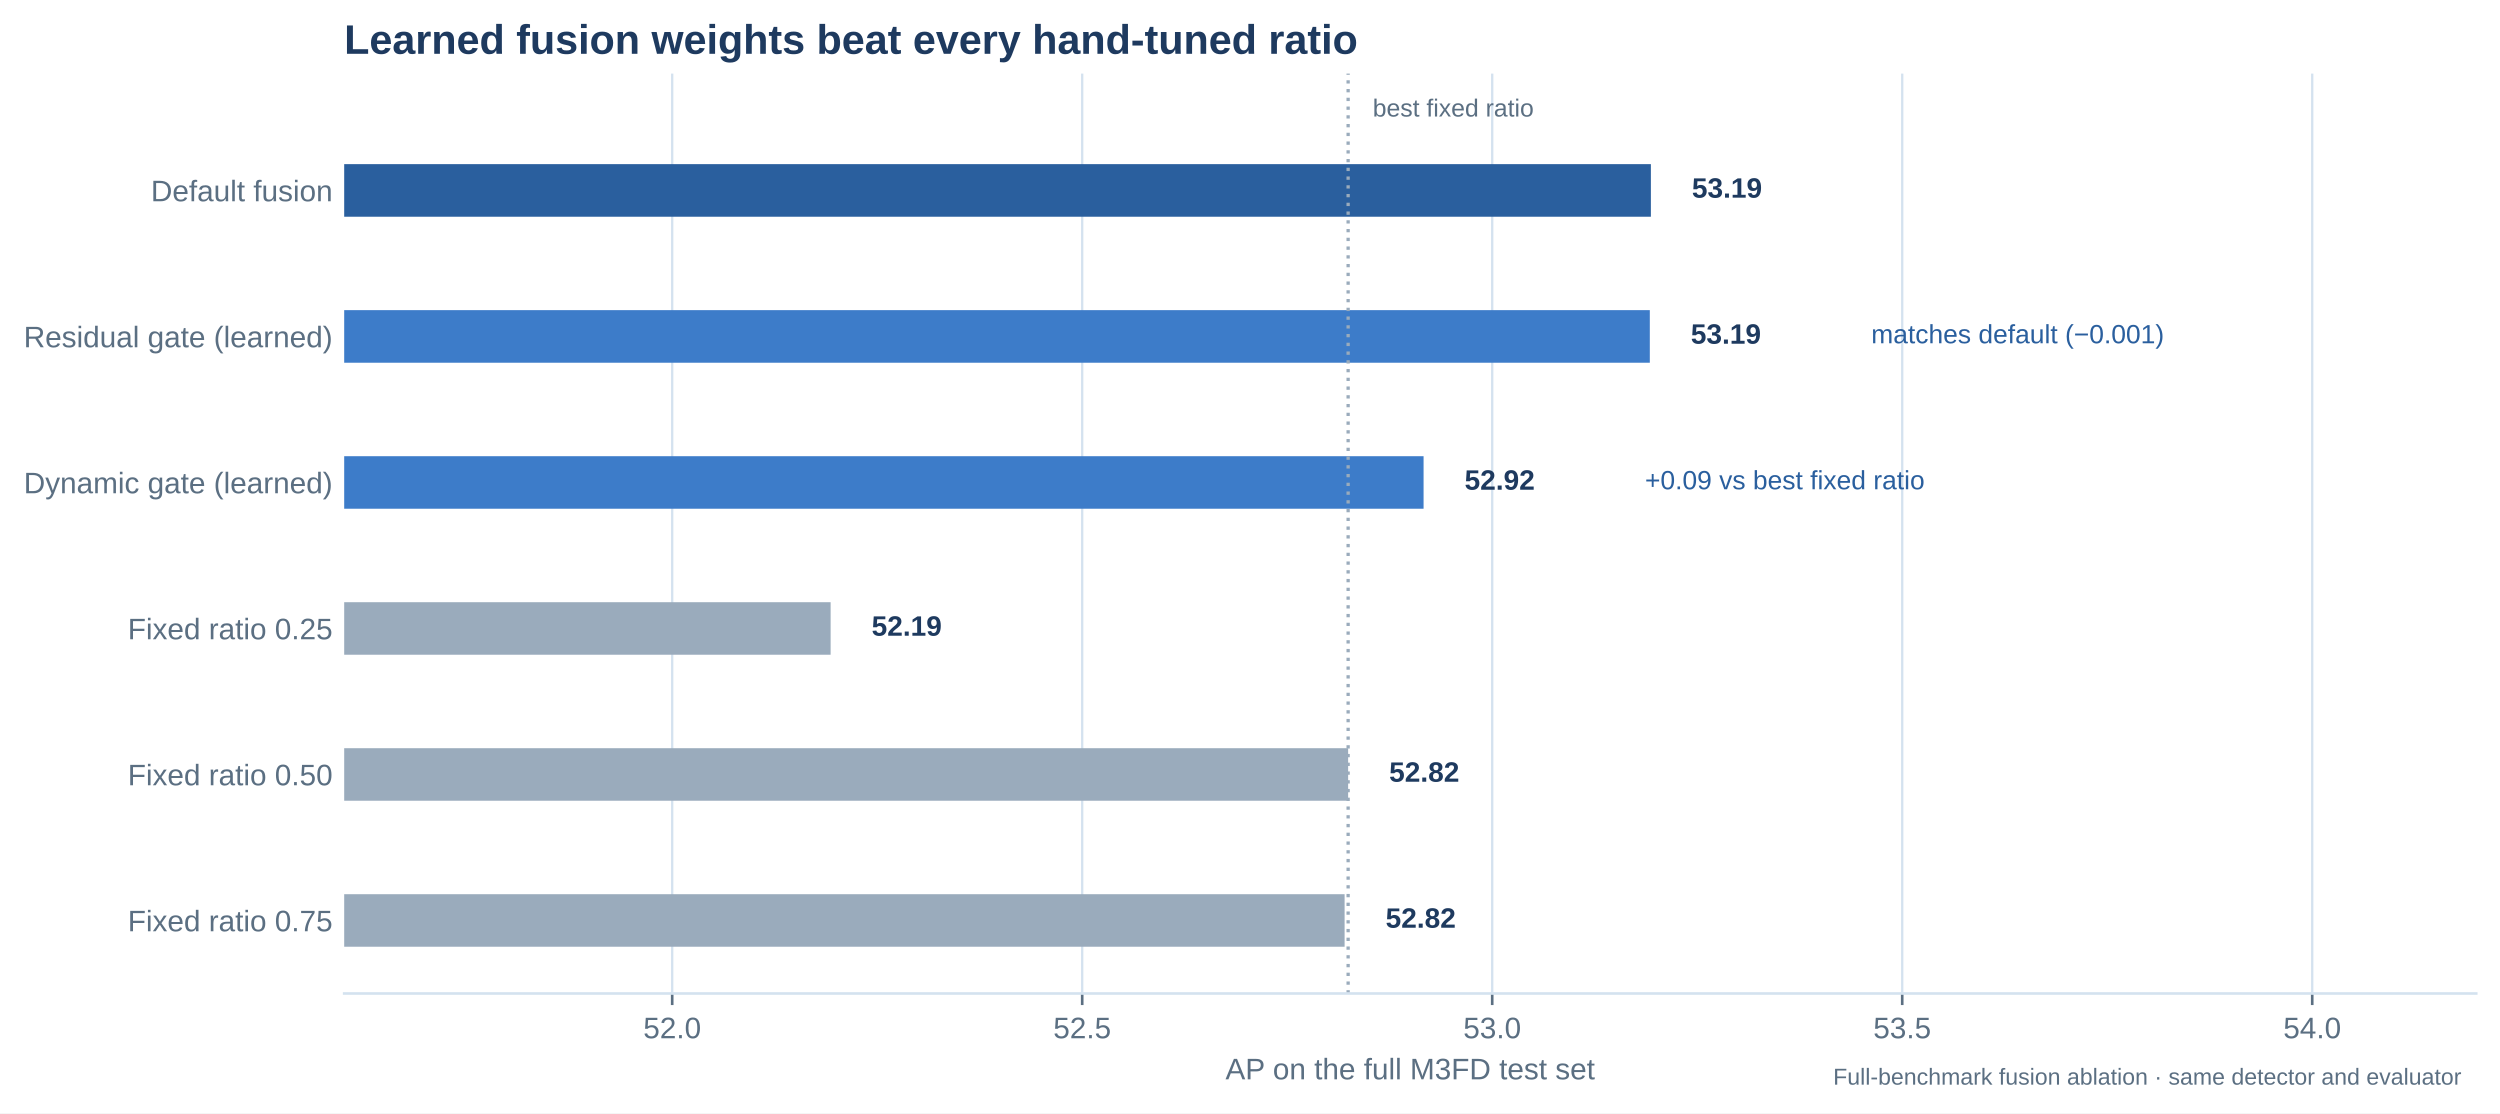
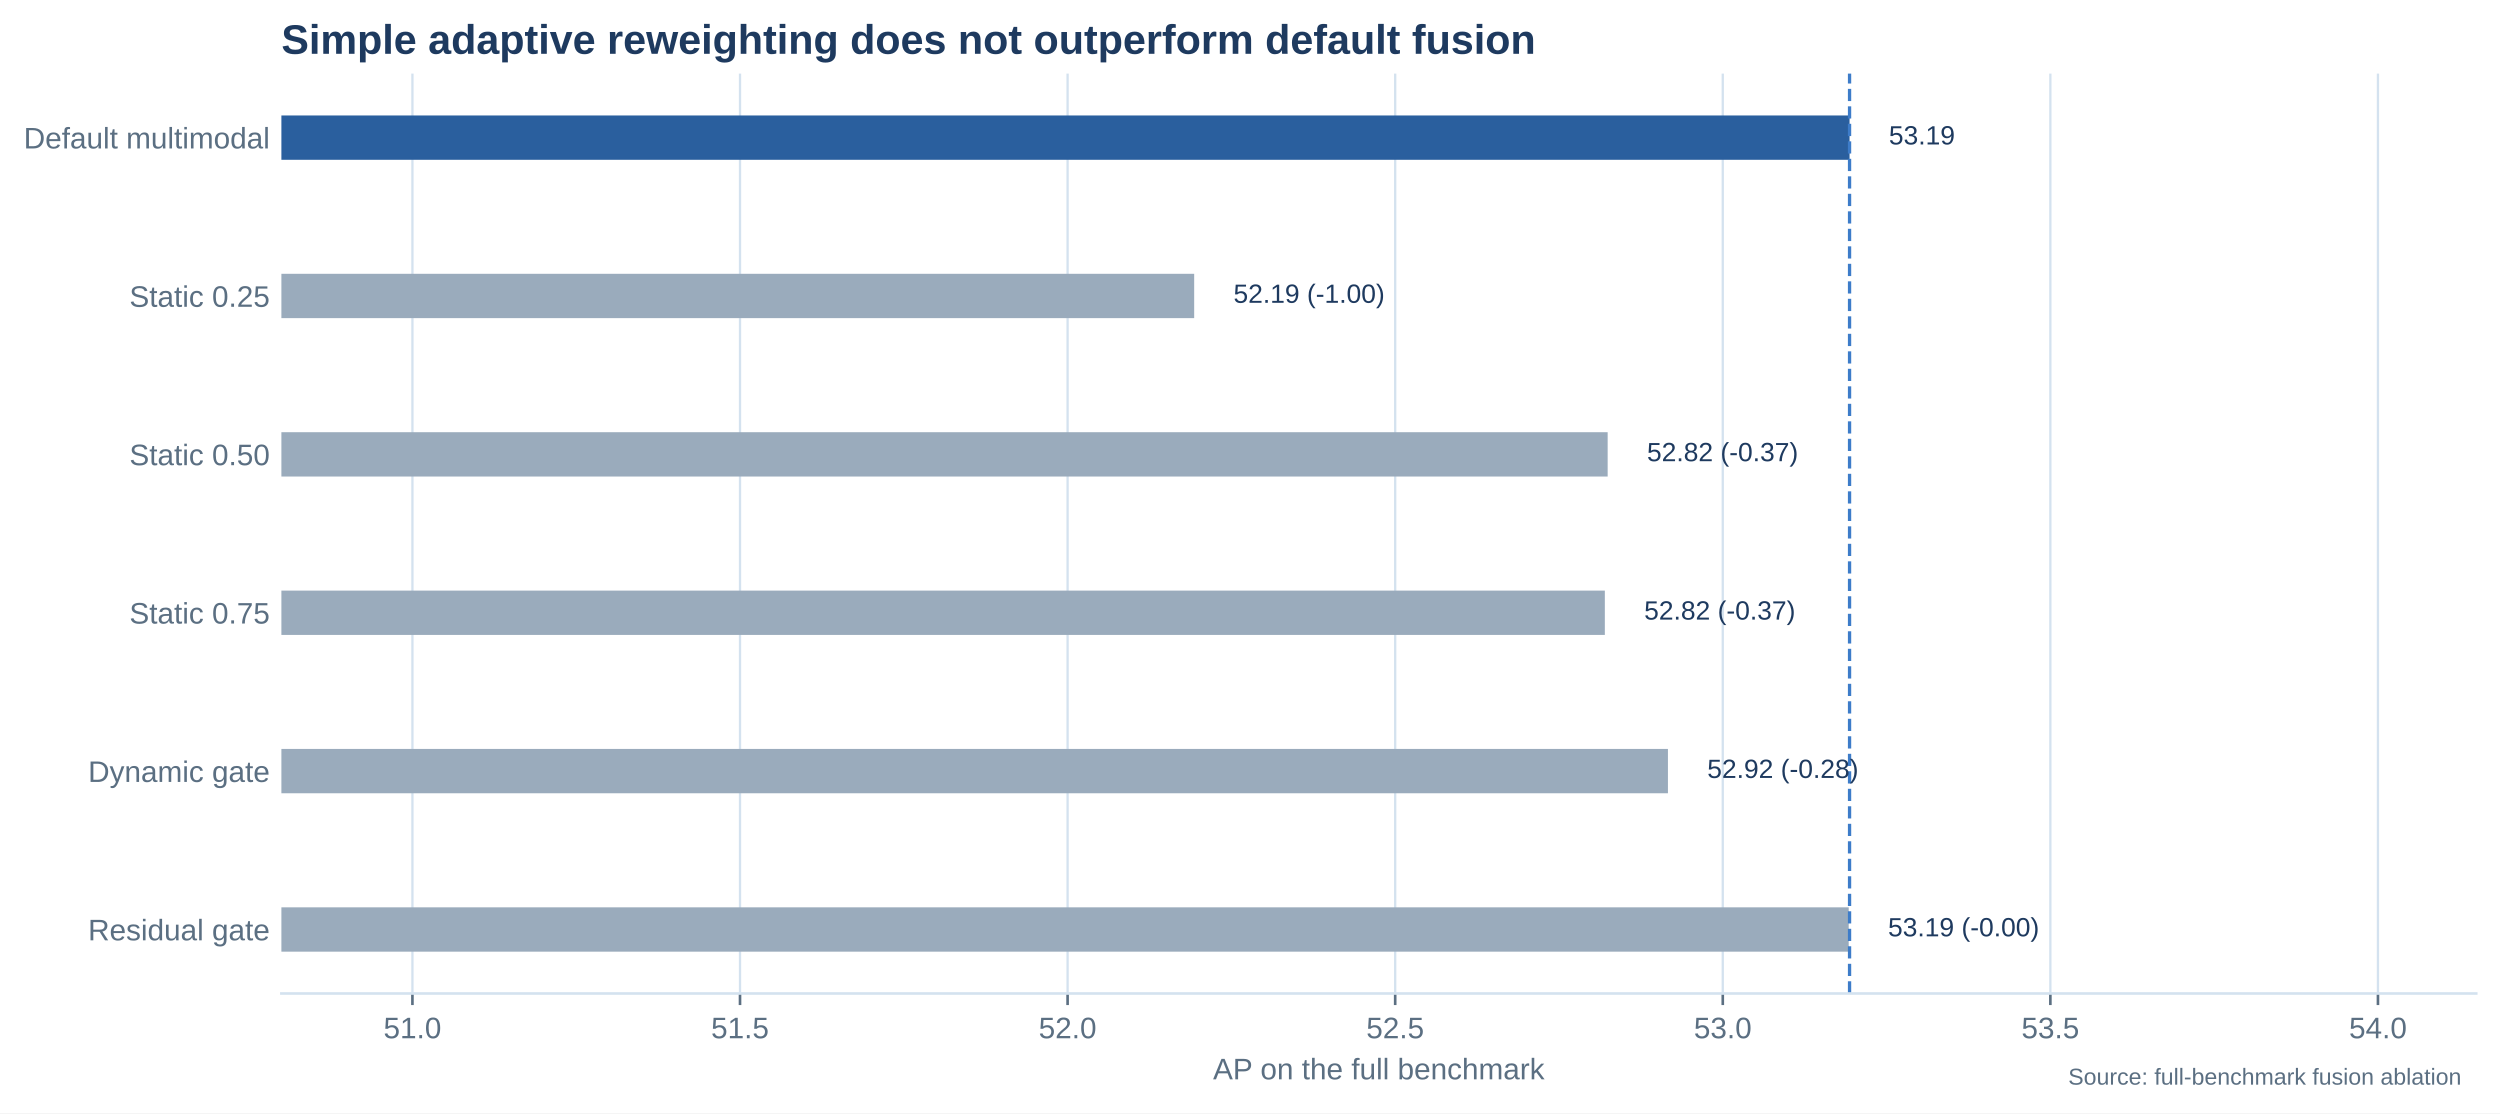
<svg xmlns="http://www.w3.org/2000/svg" xmlns:xlink="http://www.w3.org/1999/xlink" width="757.2pt" height="337.197pt" viewBox="0 0 757.2 337.197" version="1.1">
  <defs>
    <style type="text/css">*{stroke-linejoin: round; stroke-linecap: butt}</style>
  </defs>
  <g id="figure_1">
    <g id="patch_1">
      <path d="M 0 337.197 L 757.2 337.197 L 757.2 0 L 0 0 z " style="fill: #ffffff" />
    </g>
    <g id="axes_1">
      <g id="patch_2">
-         <path d="M 104.248 300.907 L 750 300.907 L 750 22.3 L 104.248 22.3 z " style="fill: #ffffff" />
+         <path d="M 85.227 300.907 L 750 300.907 L 750 22.3 L 85.227 22.3 z " style="fill: #ffffff" />
      </g>
      <g id="matplotlib.axis_1">
        <g id="xtick_1">
          <g id="line2d_1">
-             <path d="M 203.594 300.907 L 203.594 22.3 " clip-path="url(#pca1d3a60a6)" style="fill: none; stroke: #d4e2ef; stroke-width: 0.7; stroke-linecap: square" />
+             <path d="M 124.915 300.907 L 124.915 22.3 " clip-path="url(#p133d7a4363)" style="fill: none; stroke: #d4e2ef; stroke-width: 0.7; stroke-linecap: square" />
          </g>
          <g id="line2d_2">
            <defs>
              <path id="m3f3f16f127" d="M 0 0 L 0 3.5 " style="stroke: #5b6f82; stroke-width: 0.8" />
            </defs>
            <g>
-               <use xlink:href="#m3f3f16f127" x="203.594" y="300.907" style="fill: #5b6f82; stroke: #5b6f82; stroke-width: 0.8" />
+               <use xlink:href="#m3f3f16f127" x="124.915" y="300.907" style="fill: #5b6f82; stroke: #5b6f82; stroke-width: 0.8" />
            </g>
          </g>
          <g id="text_1">
-             <text style="font-size: 9px; font-family: 'Arial', 'Helvetica', 'DejaVu Sans', sans-serif; text-anchor: middle; fill: #5b6f82" x="203.594" y="314.459" transform="rotate(-0 203.5944 314.4592)">52.0</text>
+             <text style="font-size: 9px; font-family: 'Arial', 'Helvetica', 'DejaVu Sans', sans-serif; text-anchor: middle; fill: #5b6f82" x="124.915" y="314.459" transform="rotate(-0 124.9149 314.4592)">51.0</text>
          </g>
        </g>
        <g id="xtick_2">
          <g id="line2d_3">
-             <path d="M 327.777 300.907 L 327.777 22.3 " clip-path="url(#pca1d3a60a6)" style="fill: none; stroke: #d4e2ef; stroke-width: 0.7; stroke-linecap: square" />
+             <path d="M 224.135 300.907 L 224.135 22.3 " clip-path="url(#p133d7a4363)" style="fill: none; stroke: #d4e2ef; stroke-width: 0.7; stroke-linecap: square" />
          </g>
          <g id="line2d_4">
            <g>
-               <use xlink:href="#m3f3f16f127" x="327.777" y="300.907" style="fill: #5b6f82; stroke: #5b6f82; stroke-width: 0.8" />
+               <use xlink:href="#m3f3f16f127" x="224.135" y="300.907" style="fill: #5b6f82; stroke: #5b6f82; stroke-width: 0.8" />
            </g>
          </g>
          <g id="text_2">
-             <text style="font-size: 9px; font-family: 'Arial', 'Helvetica', 'DejaVu Sans', sans-serif; text-anchor: middle; fill: #5b6f82" x="327.777" y="314.459" transform="rotate(-0 327.7774 314.4592)">52.5</text>
+             <text style="font-size: 9px; font-family: 'Arial', 'Helvetica', 'DejaVu Sans', sans-serif; text-anchor: middle; fill: #5b6f82" x="224.135" y="314.459" transform="rotate(-0 224.1347 314.4592)">51.5</text>
          </g>
        </g>
        <g id="xtick_3">
          <g id="line2d_5">
-             <path d="M 451.96 300.907 L 451.96 22.3 " clip-path="url(#pca1d3a60a6)" style="fill: none; stroke: #d4e2ef; stroke-width: 0.7; stroke-linecap: square" />
+             <path d="M 323.354 300.907 L 323.354 22.3 " clip-path="url(#p133d7a4363)" style="fill: none; stroke: #d4e2ef; stroke-width: 0.7; stroke-linecap: square" />
          </g>
          <g id="line2d_6">
            <g>
-               <use xlink:href="#m3f3f16f127" x="451.96" y="300.907" style="fill: #5b6f82; stroke: #5b6f82; stroke-width: 0.8" />
+               <use xlink:href="#m3f3f16f127" x="323.354" y="300.907" style="fill: #5b6f82; stroke: #5b6f82; stroke-width: 0.8" />
            </g>
          </g>
          <g id="text_3">
-             <text style="font-size: 9px; font-family: 'Arial', 'Helvetica', 'DejaVu Sans', sans-serif; text-anchor: middle; fill: #5b6f82" x="451.96" y="314.459" transform="rotate(-0 451.9603 314.4592)">53.0</text>
+             <text style="font-size: 9px; font-family: 'Arial', 'Helvetica', 'DejaVu Sans', sans-serif; text-anchor: middle; fill: #5b6f82" x="323.354" y="314.459" transform="rotate(-0 323.3545 314.4592)">52.0</text>
          </g>
        </g>
        <g id="xtick_4">
          <g id="line2d_7">
-             <path d="M 576.143 300.907 L 576.143 22.3 " clip-path="url(#pca1d3a60a6)" style="fill: none; stroke: #d4e2ef; stroke-width: 0.7; stroke-linecap: square" />
+             <path d="M 422.574 300.907 L 422.574 22.3 " clip-path="url(#p133d7a4363)" style="fill: none; stroke: #d4e2ef; stroke-width: 0.7; stroke-linecap: square" />
          </g>
          <g id="line2d_8">
            <g>
-               <use xlink:href="#m3f3f16f127" x="576.143" y="300.907" style="fill: #5b6f82; stroke: #5b6f82; stroke-width: 0.8" />
+               <use xlink:href="#m3f3f16f127" x="422.574" y="300.907" style="fill: #5b6f82; stroke: #5b6f82; stroke-width: 0.8" />
            </g>
          </g>
          <g id="text_4">
-             <text style="font-size: 9px; font-family: 'Arial', 'Helvetica', 'DejaVu Sans', sans-serif; text-anchor: middle; fill: #5b6f82" x="576.143" y="314.459" transform="rotate(-0 576.1433 314.4592)">53.5</text>
+             <text style="font-size: 9px; font-family: 'Arial', 'Helvetica', 'DejaVu Sans', sans-serif; text-anchor: middle; fill: #5b6f82" x="422.574" y="314.459" transform="rotate(-0 422.5743 314.4592)">52.5</text>
          </g>
        </g>
        <g id="xtick_5">
          <g id="line2d_9">
-             <path d="M 700.326 300.907 L 700.326 22.3 " clip-path="url(#pca1d3a60a6)" style="fill: none; stroke: #d4e2ef; stroke-width: 0.7; stroke-linecap: square" />
+             <path d="M 521.794 300.907 L 521.794 22.3 " clip-path="url(#p133d7a4363)" style="fill: none; stroke: #d4e2ef; stroke-width: 0.7; stroke-linecap: square" />
          </g>
          <g id="line2d_10">
            <g>
-               <use xlink:href="#m3f3f16f127" x="700.326" y="300.907" style="fill: #5b6f82; stroke: #5b6f82; stroke-width: 0.8" />
+               <use xlink:href="#m3f3f16f127" x="521.794" y="300.907" style="fill: #5b6f82; stroke: #5b6f82; stroke-width: 0.8" />
            </g>
          </g>
          <g id="text_5">
-             <text style="font-size: 9px; font-family: 'Arial', 'Helvetica', 'DejaVu Sans', sans-serif; text-anchor: middle; fill: #5b6f82" x="700.326" y="314.459" transform="rotate(-0 700.3263 314.4592)">54.0</text>
-           </g>
-         </g>
-         <g id="text_6">
-           <text style="font-size: 9px; font-family: 'Arial', 'Helvetica', 'DejaVu Sans', sans-serif; text-anchor: middle; fill: #5b6f82" x="427.124" y="326.905" transform="rotate(-0 427.1237 326.9055)">AP on the full M3FD test set</text>
+             <text style="font-size: 9px; font-family: 'Arial', 'Helvetica', 'DejaVu Sans', sans-serif; text-anchor: middle; fill: #5b6f82" x="521.794" y="314.459" transform="rotate(-0 521.794 314.4592)">53.0</text>
+           </g>
+         </g>
+         <g id="xtick_6">
+           <g id="line2d_11">
+             <path d="M 621.014 300.907 L 621.014 22.3 " clip-path="url(#p133d7a4363)" style="fill: none; stroke: #d4e2ef; stroke-width: 0.7; stroke-linecap: square" />
+           </g>
+           <g id="line2d_12">
+             <g>
+               <use xlink:href="#m3f3f16f127" x="621.014" y="300.907" style="fill: #5b6f82; stroke: #5b6f82; stroke-width: 0.8" />
+             </g>
+           </g>
+           <g id="text_6">
+             <text style="font-size: 9px; font-family: 'Arial', 'Helvetica', 'DejaVu Sans', sans-serif; text-anchor: middle; fill: #5b6f82" x="621.014" y="314.459" transform="rotate(-0 621.0138 314.4592)">53.5</text>
+           </g>
+         </g>
+         <g id="xtick_7">
+           <g id="line2d_13">
+             <path d="M 720.234 300.907 L 720.234 22.3 " clip-path="url(#p133d7a4363)" style="fill: none; stroke: #d4e2ef; stroke-width: 0.7; stroke-linecap: square" />
+           </g>
+           <g id="line2d_14">
+             <g>
+               <use xlink:href="#m3f3f16f127" x="720.234" y="300.907" style="fill: #5b6f82; stroke: #5b6f82; stroke-width: 0.8" />
+             </g>
+           </g>
+           <g id="text_7">
+             <text style="font-size: 9px; font-family: 'Arial', 'Helvetica', 'DejaVu Sans', sans-serif; text-anchor: middle; fill: #5b6f82" x="720.234" y="314.459" transform="rotate(-0 720.2336 314.4592)">54.0</text>
+           </g>
+         </g>
+         <g id="text_8">
+           <text style="font-size: 9px; font-family: 'Arial', 'Helvetica', 'DejaVu Sans', sans-serif; text-anchor: middle; fill: #5b6f82" x="417.613" y="326.905" transform="rotate(-0 417.6133 326.9055)">AP on the full benchmark</text>
        </g>
      </g>
      <g id="matplotlib.axis_2">
        <g id="ytick_1">
-           <g id="line2d_11" />
-           <g id="text_7">
-             <text style="font-size: 9px; font-family: 'Arial', 'Helvetica', 'DejaVu Sans', sans-serif; text-anchor: end; fill: #5b6f82" x="100.748" y="60.955" transform="rotate(-0 100.748 60.95508)">Default fusion</text>
+           <g id="line2d_15" />
+           <g id="text_9">
+             <text style="font-size: 9px; font-family: 'Arial', 'Helvetica', 'DejaVu Sans', sans-serif; text-anchor: end; fill: #5b6f82" x="81.727" y="44.956" transform="rotate(-0 81.72703 44.95613)">Default multimodal</text>
          </g>
        </g>
        <g id="ytick_2">
-           <g id="line2d_12" />
-           <g id="text_8">
-             <text style="font-size: 9px; font-family: 'Arial', 'Helvetica', 'DejaVu Sans', sans-serif; text-anchor: end; fill: #5b6f82" x="100.748" y="105.178" transform="rotate(-0 100.748 105.1784)">Residual gate (learned)</text>
+           <g id="line2d_16" />
+           <g id="text_10">
+             <text style="font-size: 9px; font-family: 'Arial', 'Helvetica', 'DejaVu Sans', sans-serif; text-anchor: end; fill: #5b6f82" x="81.727" y="92.926" transform="rotate(-0 81.72703 92.92558)">Static 0.25</text>
          </g>
        </g>
        <g id="ytick_3">
-           <g id="line2d_13" />
-           <g id="text_9">
-             <text style="font-size: 9px; font-family: 'Arial', 'Helvetica', 'DejaVu Sans', sans-serif; text-anchor: end; fill: #5b6f82" x="100.748" y="149.402" transform="rotate(-0 100.748 149.4016)">Dynamic gate (learned)</text>
+           <g id="line2d_17" />
+           <g id="text_11">
+             <text style="font-size: 9px; font-family: 'Arial', 'Helvetica', 'DejaVu Sans', sans-serif; text-anchor: end; fill: #5b6f82" x="81.727" y="140.895" transform="rotate(-0 81.72703 140.895)">Static 0.50</text>
          </g>
        </g>
        <g id="ytick_4">
-           <g id="line2d_14" />
-           <g id="text_10">
-             <text style="font-size: 9px; font-family: 'Arial', 'Helvetica', 'DejaVu Sans', sans-serif; text-anchor: end; fill: #5b6f82" x="100.748" y="193.625" transform="rotate(-0 100.748 193.6249)">Fixed ratio 0.25</text>
+           <g id="line2d_18" />
+           <g id="text_12">
+             <text style="font-size: 9px; font-family: 'Arial', 'Helvetica', 'DejaVu Sans', sans-serif; text-anchor: end; fill: #5b6f82" x="81.727" y="188.864" transform="rotate(-0 81.72703 188.8645)">Static 0.75</text>
          </g>
        </g>
        <g id="ytick_5">
-           <g id="line2d_15" />
-           <g id="text_11">
-             <text style="font-size: 9px; font-family: 'Arial', 'Helvetica', 'DejaVu Sans', sans-serif; text-anchor: end; fill: #5b6f82" x="100.748" y="237.848" transform="rotate(-0 100.748 237.8482)">Fixed ratio 0.50</text>
+           <g id="line2d_19" />
+           <g id="text_13">
+             <text style="font-size: 9px; font-family: 'Arial', 'Helvetica', 'DejaVu Sans', sans-serif; text-anchor: end; fill: #5b6f82" x="81.727" y="236.834" transform="rotate(-0 81.72703 236.8339)">Dynamic gate</text>
          </g>
        </g>
        <g id="ytick_6">
-           <g id="line2d_16" />
-           <g id="text_12">
-             <text style="font-size: 9px; font-family: 'Arial', 'Helvetica', 'DejaVu Sans', sans-serif; text-anchor: end; fill: #5b6f82" x="100.748" y="282.071" transform="rotate(-0 100.748 282.0714)">Fixed ratio 0.75</text>
+           <g id="line2d_20" />
+           <g id="text_14">
+             <text style="font-size: 9px; font-family: 'Arial', 'Helvetica', 'DejaVu Sans', sans-serif; text-anchor: end; fill: #5b6f82" x="81.727" y="284.803" transform="rotate(-0 81.72703 284.8034)">Residual gate</text>
          </g>
        </g>
      </g>
      <g id="patch_3">
-         <path d="M -12711.437 49.719 L 500.019 49.719 L 500.019 65.639 L -12711.437 65.639 z " clip-path="url(#pca1d3a60a6)" style="fill: #2a5f9e" />
+         <path d="M -9995.502 34.964 L 560.192 34.964 L 560.192 48.396 L -9995.502 48.396 z " clip-path="url(#p133d7a4363)" style="fill: #2a5f9e" />
      </g>
      <g id="patch_4">
-         <path d="M -12711.437 93.942 L 499.696 93.942 L 499.696 109.862 L -12711.437 109.862 z " clip-path="url(#pca1d3a60a6)" style="fill: #3d7cc9" />
+         <path d="M -9995.502 82.934 L 361.693 82.934 L 361.693 96.365 L -9995.502 96.365 z " clip-path="url(#p133d7a4363)" style="fill: #9aabbc" />
      </g>
      <g id="patch_5">
-         <path d="M -12711.437 138.165 L 431.172 138.165 L 431.172 154.086 L -12711.437 154.086 z " clip-path="url(#pca1d3a60a6)" style="fill: #3d7cc9" />
+         <path d="M -9995.502 130.903 L 486.928 130.903 L 486.928 144.335 L -9995.502 144.335 z " clip-path="url(#p133d7a4363)" style="fill: #9aabbc" />
      </g>
      <g id="patch_6">
-         <path d="M -12711.437 182.389 L 251.579 182.389 L 251.579 198.309 L -12711.437 198.309 z " clip-path="url(#pca1d3a60a6)" style="fill: #9aabbc" />
+         <path d="M -9995.502 178.873 L 486.075 178.873 L 486.075 192.304 L -9995.502 192.304 z " clip-path="url(#p133d7a4363)" style="fill: #9aabbc" />
      </g>
      <g id="patch_7">
-         <path d="M -12711.437 226.612 L 408.322 226.612 L 408.322 242.532 L -12711.437 242.532 z " clip-path="url(#pca1d3a60a6)" style="fill: #9aabbc" />
+         <path d="M -9995.502 226.842 L 505.185 226.842 L 505.185 240.274 L -9995.502 240.274 z " clip-path="url(#p133d7a4363)" style="fill: #9aabbc" />
      </g>
      <g id="patch_8">
-         <path d="M -12711.437 270.835 L 407.254 270.835 L 407.254 286.755 L -12711.437 286.755 z " clip-path="url(#pca1d3a60a6)" style="fill: #9aabbc" />
-       </g>
-       <g id="line2d_17">
-         <path d="M 408.322 300.907 L 408.322 22.3 " clip-path="url(#pca1d3a60a6)" style="fill: none; stroke-dasharray: 1,1.65; stroke-dashoffset: 0; stroke: #9aabbc" />
+         <path d="M -9995.502 274.812 L 559.934 274.812 L 559.934 288.243 L -9995.502 288.243 z " clip-path="url(#p133d7a4363)" style="fill: #9aabbc" />
+       </g>
+       <g id="line2d_21">
+         <path d="M 560.192 300.907 L 560.192 22.3 " clip-path="url(#p133d7a4363)" style="fill: none; stroke-dasharray: 3.7,1.6; stroke-dashoffset: 0; stroke: #3d7cc9" />
      </g>
      <g id="patch_9">
-         <path d="M 104.248 300.907 L 750 300.907 " style="fill: none; stroke: #d4e2ef; stroke-width: 0.8; stroke-linejoin: miter; stroke-linecap: square" />
-       </g>
-       <g id="text_13">
-         <text style="font-size: 7.5px; font-family: 'Arial', 'Helvetica', 'DejaVu Sans', sans-serif; text-anchor: start; fill: #5b6f82" x="415.773" y="35.297" transform="rotate(-0 415.7734 35.29708)">best fixed ratio</text>
-       </g>
-       <g id="text_14">
-         <text style="font-weight: 700; font-size: 8.5px; font-family: 'Arial', 'Helvetica', 'DejaVu Sans', sans-serif; text-anchor: start; fill: #1e3a5f" x="512.437" y="59.879" transform="rotate(-0 512.4375 59.87866)">53.19</text>
+         <path d="M 85.227 300.907 L 750 300.907 " style="fill: none; stroke: #d4e2ef; stroke-width: 0.8; stroke-linejoin: miter; stroke-linecap: square" />
      </g>
      <g id="text_15">
-         <text style="font-weight: 700; font-size: 8.5px; font-family: 'Arial', 'Helvetica', 'DejaVu Sans', sans-serif; text-anchor: start; fill: #1e3a5f" x="512.115" y="104.102" transform="rotate(-0 512.1146 104.1019)">53.19</text>
+         <text style="font-size: 8px; font-family: 'Arial', 'Helvetica', 'DejaVu Sans', sans-serif; text-anchor: start; fill: #1e3a5f" x="572.098" y="43.75" transform="rotate(-0 572.0985 43.75031)">53.19</text>
      </g>
      <g id="text_16">
-         <text style="font-size: 8px; font-family: 'Arial', 'Helvetica', 'DejaVu Sans', sans-serif; text-anchor: start; fill: #2a5f9e" x="566.755" y="103.972" transform="rotate(-0 566.7551 103.9725)">matches default (−0.001)</text>
+         <text style="font-size: 8px; font-family: 'Arial', 'Helvetica', 'DejaVu Sans', sans-serif; text-anchor: start; fill: #1e3a5f" x="373.599" y="91.72" transform="rotate(-0 373.5994 91.71969)">52.19  (-1.00)</text>
      </g>
      <g id="text_17">
-         <text style="font-weight: 700; font-size: 8.5px; font-family: 'Arial', 'Helvetica', 'DejaVu Sans', sans-serif; text-anchor: start; fill: #1e3a5f" x="443.59" y="148.325" transform="rotate(-0 443.5904 148.3252)">52.92</text>
+         <text style="font-size: 8px; font-family: 'Arial', 'Helvetica', 'DejaVu Sans', sans-serif; text-anchor: start; fill: #1e3a5f" x="498.835" y="139.689" transform="rotate(-0 498.8346 139.6891)">52.82  (-0.37)</text>
      </g>
      <g id="text_18">
-         <text style="font-size: 8px; font-family: 'Arial', 'Helvetica', 'DejaVu Sans', sans-serif; text-anchor: start; fill: #2a5f9e" x="498.231" y="148.196" transform="rotate(-0 498.2309 148.1958)">+0.09 vs best fixed ratio</text>
+         <text style="font-size: 8px; font-family: 'Arial', 'Helvetica', 'DejaVu Sans', sans-serif; text-anchor: start; fill: #1e3a5f" x="497.981" y="187.659" transform="rotate(-0 497.9813 187.6586)">52.82  (-0.37)</text>
      </g>
      <g id="text_19">
-         <text style="font-weight: 700; font-size: 8.5px; font-family: 'Arial', 'Helvetica', 'DejaVu Sans', sans-serif; text-anchor: start; fill: #1e3a5f" x="263.997" y="192.548" transform="rotate(-0 263.997 192.5485)">52.19</text>
+         <text style="font-size: 8px; font-family: 'Arial', 'Helvetica', 'DejaVu Sans', sans-serif; text-anchor: start; fill: #1e3a5f" x="517.091" y="235.628" transform="rotate(-0 517.091 235.6281)">52.92  (-0.28)</text>
      </g>
      <g id="text_20">
-         <text style="font-weight: 700; font-size: 8.5px; font-family: 'Arial', 'Helvetica', 'DejaVu Sans', sans-serif; text-anchor: start; fill: #1e3a5f" x="420.741" y="236.772" transform="rotate(-0 420.7407 236.7717)">52.82</text>
+         <text style="font-size: 8px; font-family: 'Arial', 'Helvetica', 'DejaVu Sans', sans-serif; text-anchor: start; fill: #1e3a5f" x="571.84" y="283.598" transform="rotate(-0 571.8405 283.5975)">53.19  (-0.00)</text>
      </g>
      <g id="text_21">
-         <text style="font-weight: 700; font-size: 8.5px; font-family: 'Arial', 'Helvetica', 'DejaVu Sans', sans-serif; text-anchor: start; fill: #1e3a5f" x="419.673" y="280.995" transform="rotate(-0 419.6728 280.995)">52.82</text>
-       </g>
-       <g id="text_22">
-         <text style="font-weight: 700; font-size: 12.5px; font-family: 'Arial', 'Helvetica', 'DejaVu Sans', sans-serif; text-anchor: start; fill: #1e3a5f" x="104.248" y="16.3" transform="rotate(-0 104.248 16.30034)">Learned fusion weights beat every hand-tuned ratio</text>
+         <text style="font-weight: 700; font-size: 12.5px; font-family: 'Arial', 'Helvetica', 'DejaVu Sans', sans-serif; text-anchor: start; fill: #1e3a5f" x="85.227" y="16.3" transform="rotate(-0 85.22703 16.30034)">Simple adaptive reweighting does not outperform default fusion</text>
      </g>
    </g>
-     <g id="text_23">
-       <text style="font-size: 7px; font-family: 'Arial', 'Helvetica', 'DejaVu Sans', sans-serif; text-anchor: end; fill: #5b6f82" x="745.512" y="328.524" transform="rotate(-0 745.5118 328.5238)">Full-benchmark fusion ablation · same detector and evaluator</text>
+     <g id="text_22">
+       <text style="font-size: 7px; font-family: 'Arial', 'Helvetica', 'DejaVu Sans', sans-serif; text-anchor: end; fill: #5b6f82" x="745.512" y="328.524" transform="rotate(-0 745.5118 328.5238)">Source: full-benchmark fusion ablation</text>
    </g>
  </g>
  <defs>
-     <clipPath id="pca1d3a60a6">
-       <rect x="104.248" y="22.3" width="645.752" height="278.607" />
+     <clipPath id="p133d7a4363">
+       <rect x="85.227" y="22.3" width="664.772" height="278.607" />
    </clipPath>
  </defs>
</svg>
